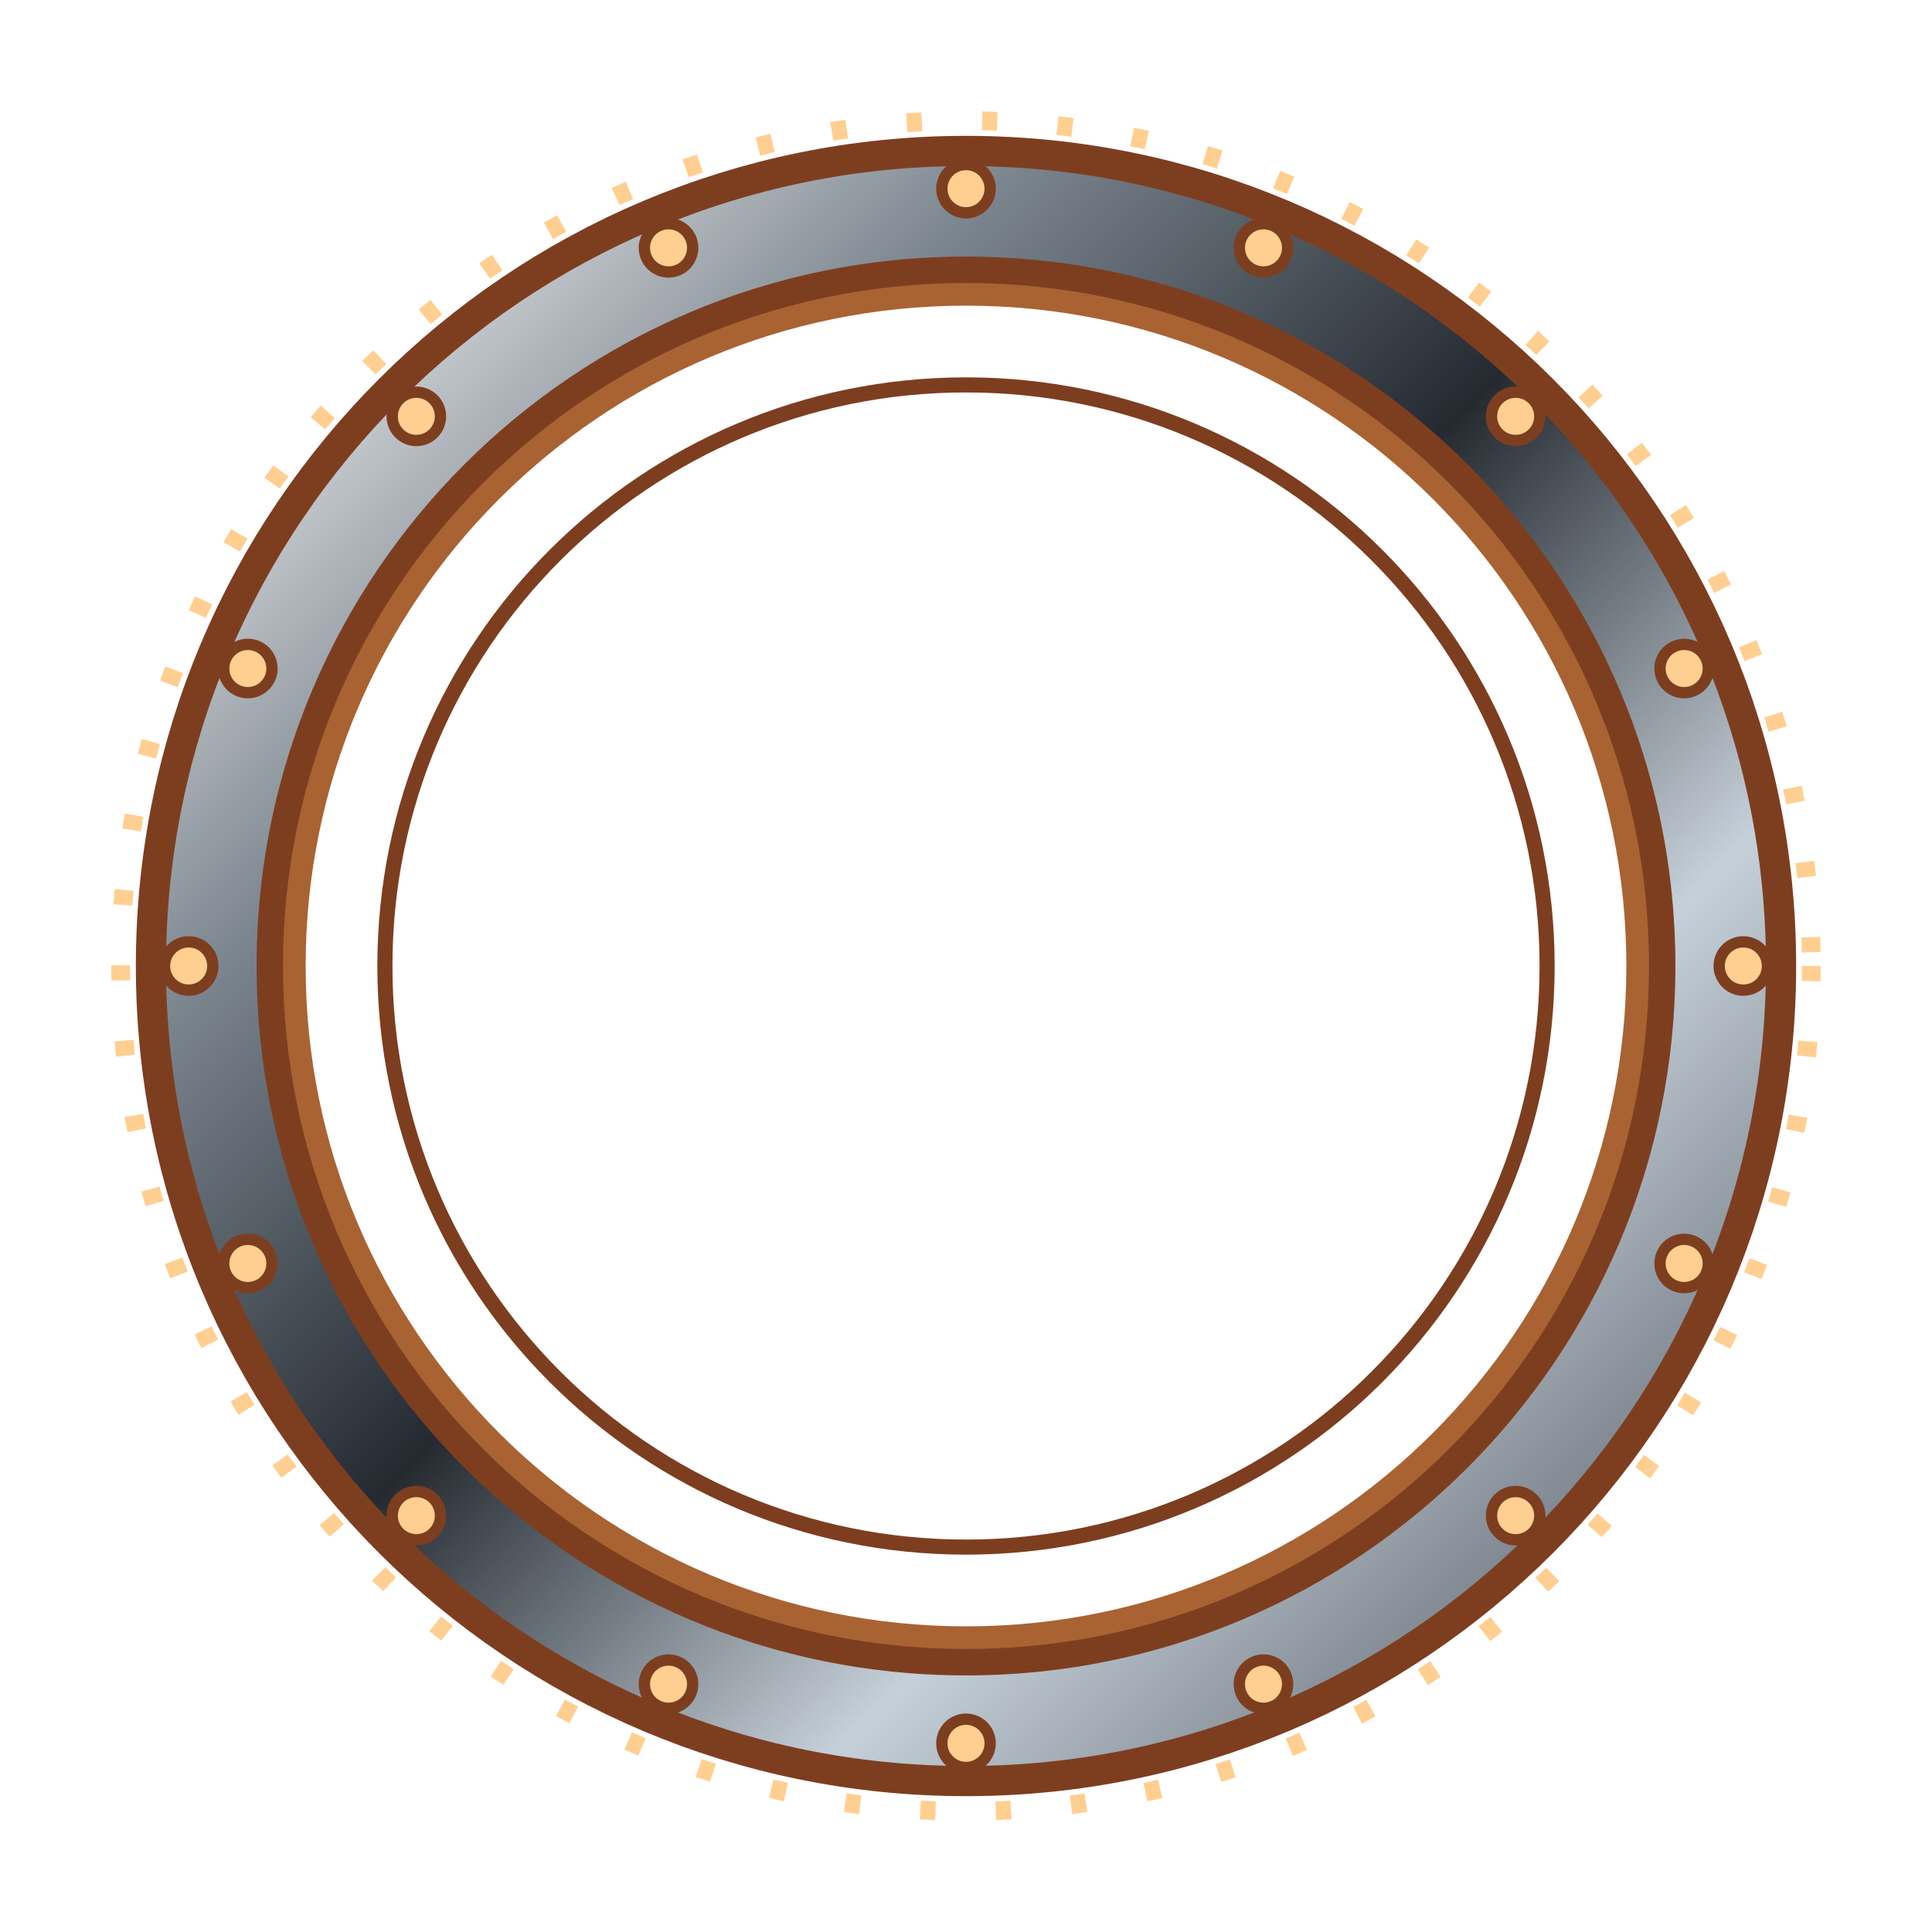
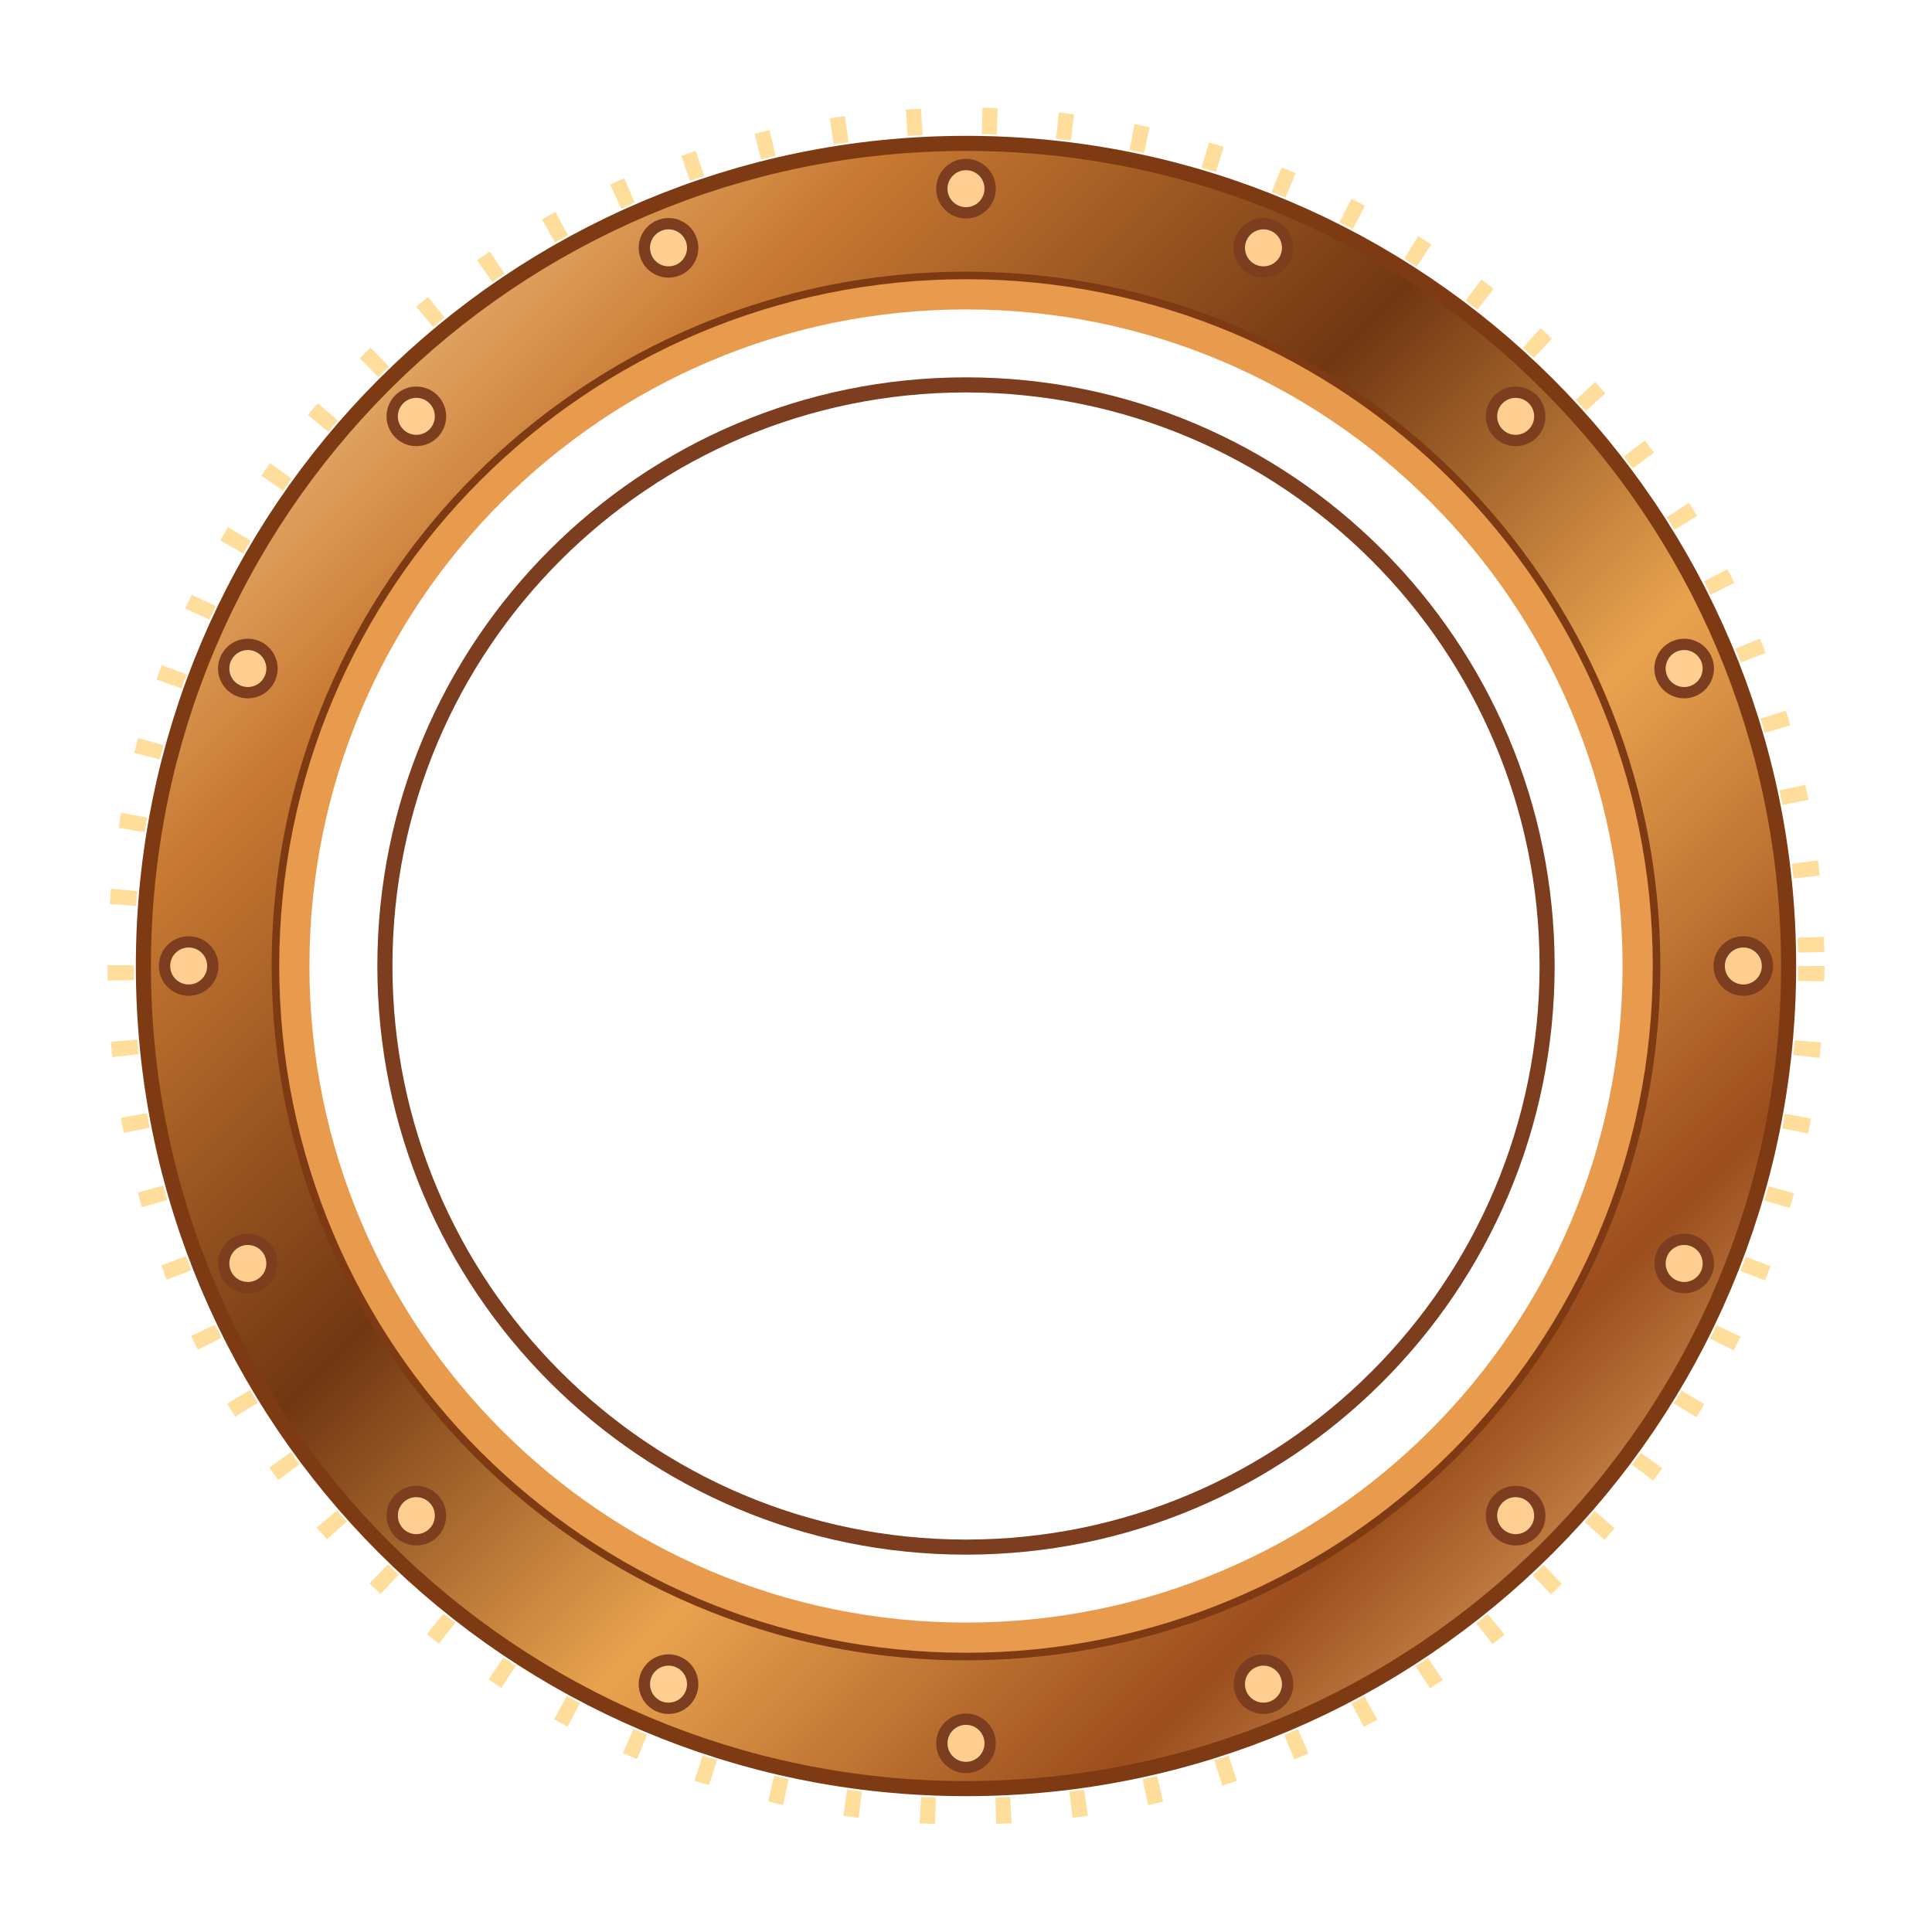
<svg xmlns="http://www.w3.org/2000/svg" viewBox="0 0 256 256">
  <defs>
    <filter id="glow" x="-60%" y="-60%" width="220%" height="220%">
      <feGaussianBlur stdDeviation="3.5" result="b" />
      <feMerge>
        <feMergeNode in="b" />
        <feMergeNode in="SourceGraphic" />
      </feMerge>
    </filter>
    <linearGradient id="metal" x1="0" y1="0" x2="1" y2="1">
-       <stop stop-color="#fff" />
-       <stop offset=".25" stop-color="#7b858e" />
-       <stop offset=".48" stop-color="#242a30" />
-       <stop offset=".72" stop-color="#c6d0d8" />
-       <stop offset="1" stop-color="#4d555d" />
+       <stop stop-color="#ffd79a" />
+       <stop offset=".2" stop-color="#c87932" />
+       <stop offset=".42" stop-color="#713712" />
+       <stop offset=".62" stop-color="#e9a34f" />
+       <stop offset=".82" stop-color="#9b4d1c" />
+       <stop offset="1" stop-color="#f5c37c" />
    </linearGradient>
  </defs>
  <g>
-     <circle cx="128" cy="128" r="100" fill="none" stroke="#7d3e20" stroke-width="20" />
-     <circle cx="128" cy="128" r="100" fill="none" stroke="url(#metal)" stroke-width="12" />
-     <circle cx="128" cy="128" r="89" fill="none" stroke="#a96332" stroke-width="3" />
-     <circle cx="128" cy="128" r="112" fill="none" stroke="#ffcf91" stroke-width="2.5" stroke-dasharray="2 8" />
+     <circle cx="128" cy="128" r="100" fill="none" stroke="#7e3a12" stroke-width="20" />
+     <circle cx="128" cy="128" r="100" fill="none" stroke="url(#metal)" stroke-width="16" />
+     <circle cx="128" cy="128" r="89" fill="none" stroke="#e89b4d" stroke-width="4" />
+     <circle cx="128" cy="128" r="112" fill="none" stroke="#ffdd9b" stroke-width="3.5" stroke-dasharray="2 8" />
    <circle transform="rotate(0 128 128)" cx="128" cy="25" r="3.2" fill="#ffcf91" stroke="#7d3e20" stroke-width="1.5" />
    <circle transform="rotate(22.5 128 128)" cx="128" cy="25" r="3.2" fill="#ffcf91" stroke="#7d3e20" stroke-width="1.5" />
    <circle transform="rotate(45 128 128)" cx="128" cy="25" r="3.2" fill="#ffcf91" stroke="#7d3e20" stroke-width="1.5" />
    <circle transform="rotate(67.5 128 128)" cx="128" cy="25" r="3.2" fill="#ffcf91" stroke="#7d3e20" stroke-width="1.5" />
    <circle transform="rotate(90 128 128)" cx="128" cy="25" r="3.2" fill="#ffcf91" stroke="#7d3e20" stroke-width="1.5" />
    <circle transform="rotate(112.5 128 128)" cx="128" cy="25" r="3.2" fill="#ffcf91" stroke="#7d3e20" stroke-width="1.5" />
    <circle transform="rotate(135 128 128)" cx="128" cy="25" r="3.2" fill="#ffcf91" stroke="#7d3e20" stroke-width="1.5" />
    <circle transform="rotate(157.5 128 128)" cx="128" cy="25" r="3.2" fill="#ffcf91" stroke="#7d3e20" stroke-width="1.5" />
    <circle transform="rotate(180 128 128)" cx="128" cy="25" r="3.2" fill="#ffcf91" stroke="#7d3e20" stroke-width="1.5" />
    <circle transform="rotate(202.5 128 128)" cx="128" cy="25" r="3.2" fill="#ffcf91" stroke="#7d3e20" stroke-width="1.5" />
    <circle transform="rotate(225 128 128)" cx="128" cy="25" r="3.2" fill="#ffcf91" stroke="#7d3e20" stroke-width="1.5" />
    <circle transform="rotate(247.5 128 128)" cx="128" cy="25" r="3.2" fill="#ffcf91" stroke="#7d3e20" stroke-width="1.5" />
    <circle transform="rotate(270 128 128)" cx="128" cy="25" r="3.2" fill="#ffcf91" stroke="#7d3e20" stroke-width="1.5" />
    <circle transform="rotate(292.5 128 128)" cx="128" cy="25" r="3.2" fill="#ffcf91" stroke="#7d3e20" stroke-width="1.5" />
    <circle transform="rotate(315 128 128)" cx="128" cy="25" r="3.2" fill="#ffcf91" stroke="#7d3e20" stroke-width="1.5" />
    <circle transform="rotate(337.5 128 128)" cx="128" cy="25" r="3.2" fill="#ffcf91" stroke="#7d3e20" stroke-width="1.5" />
    <circle cx="128" cy="128" r="77" fill="none" stroke="#7d3e20" stroke-width="2" />
  </g>
</svg>
